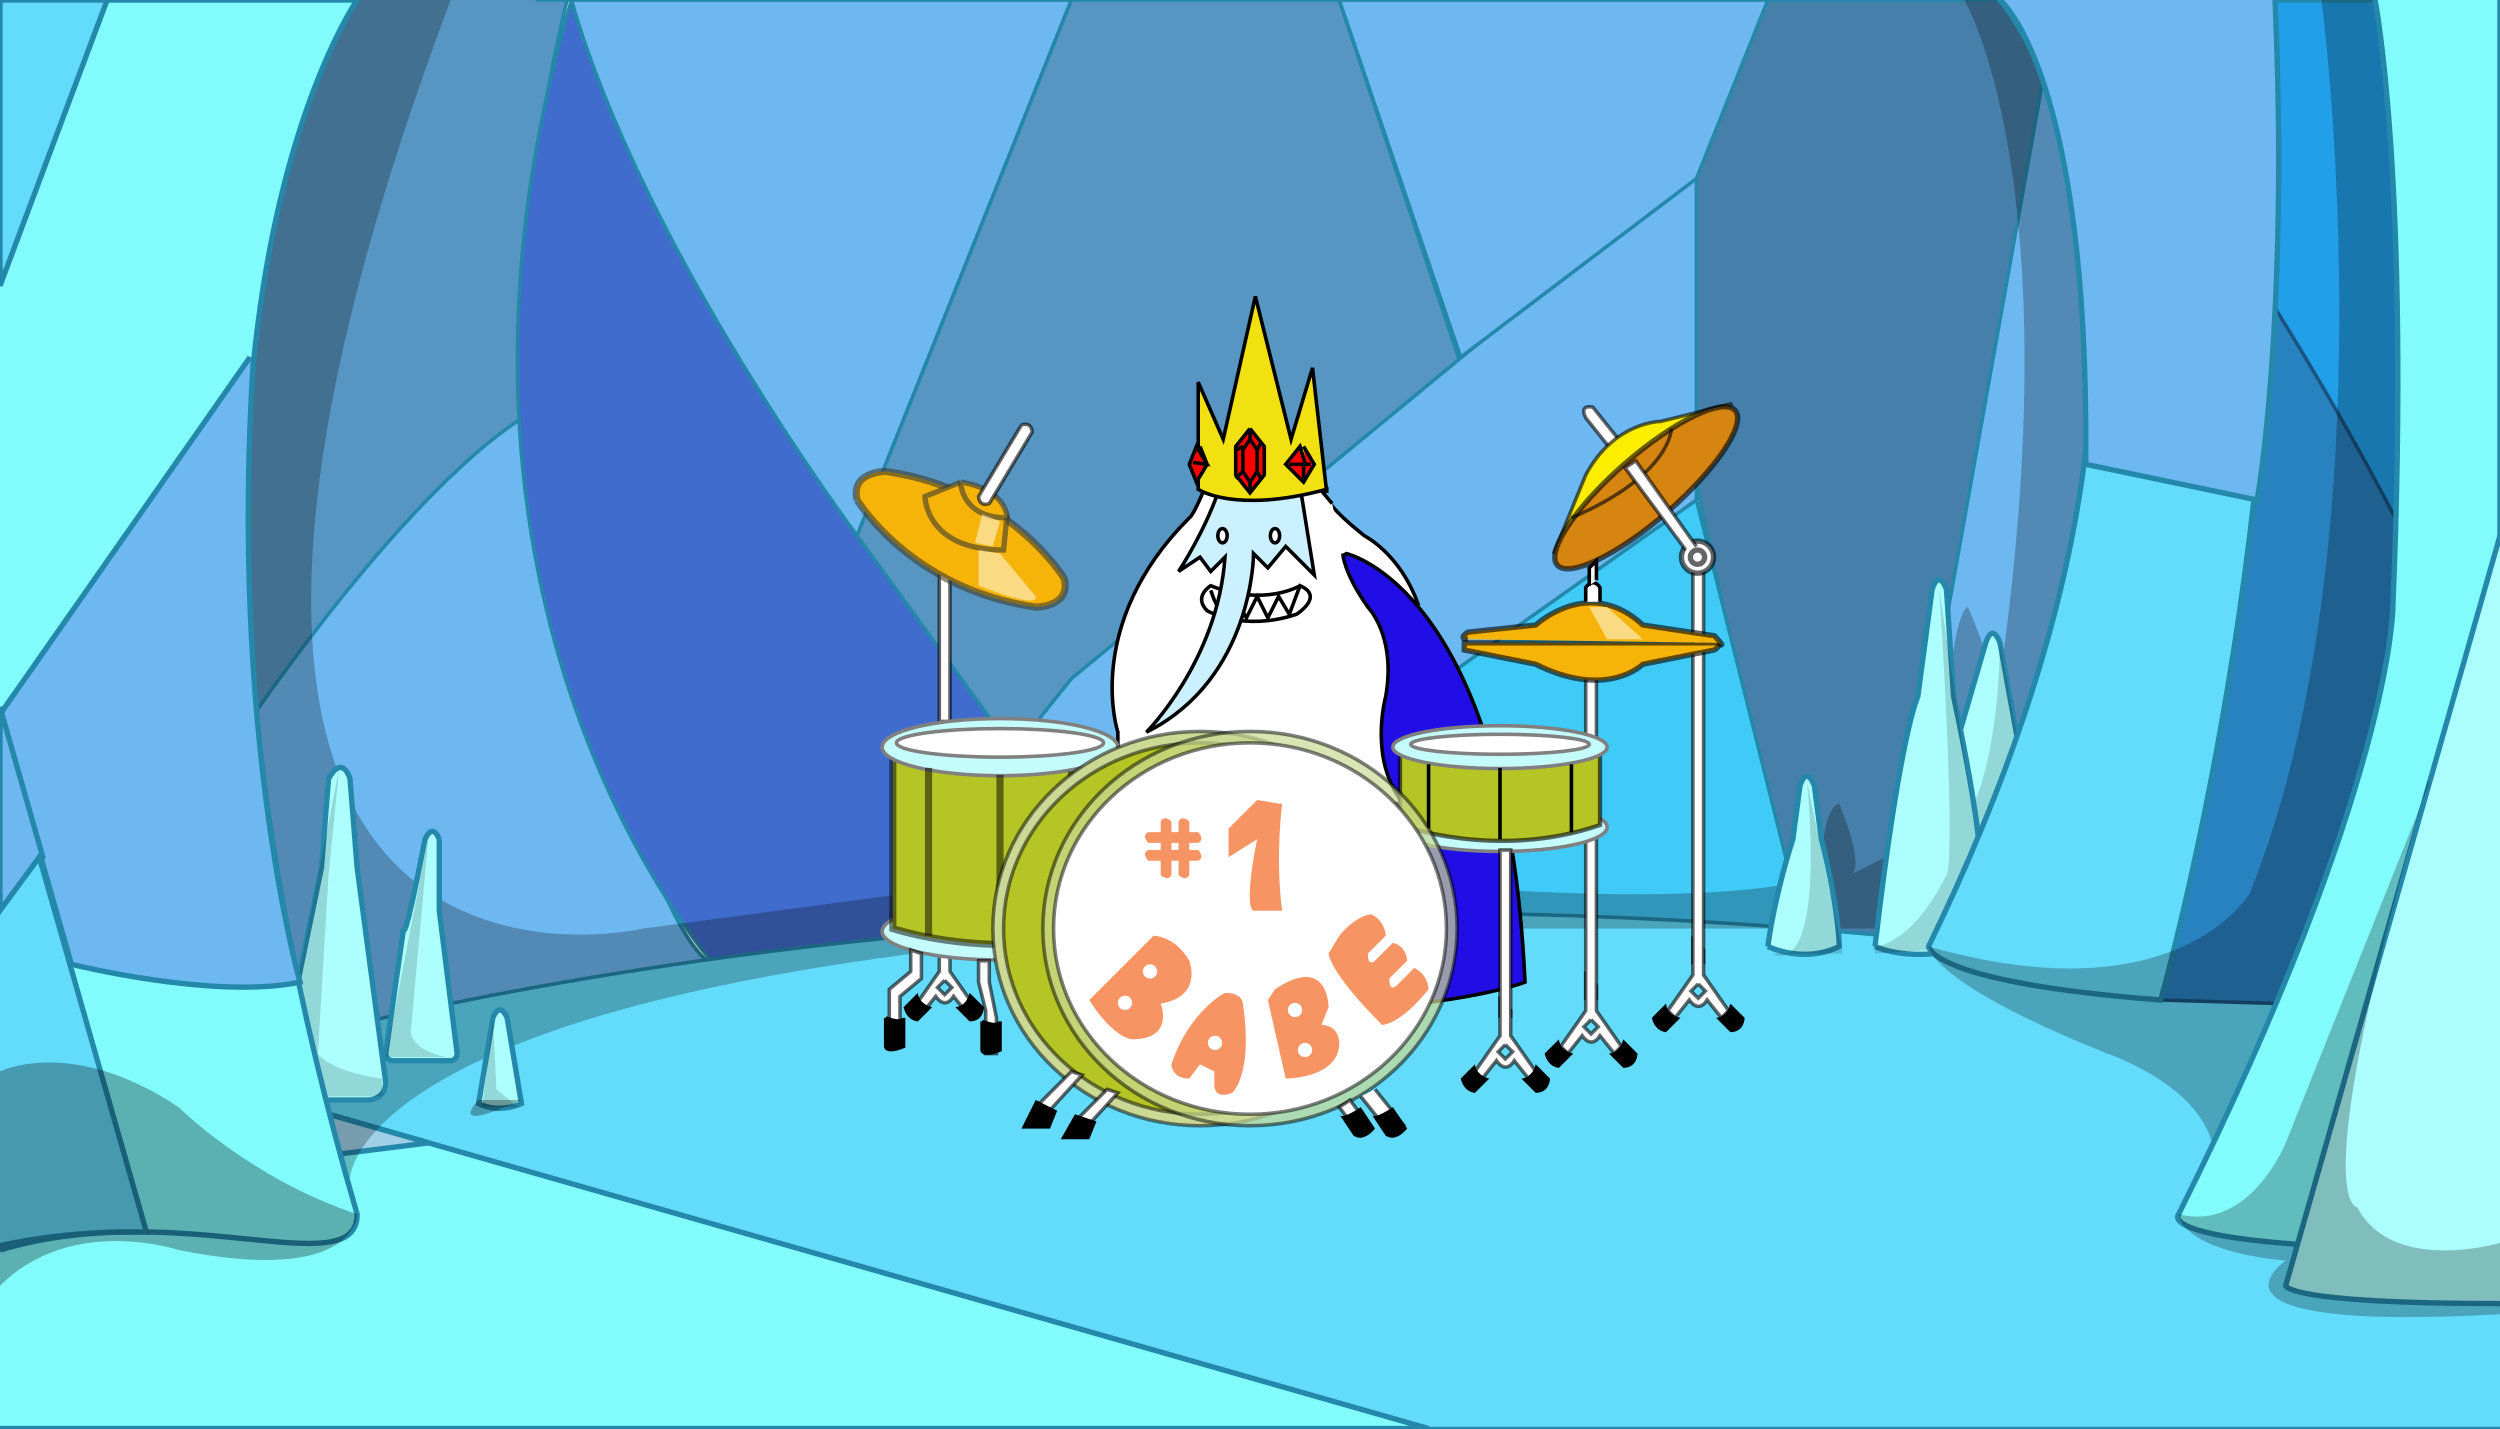
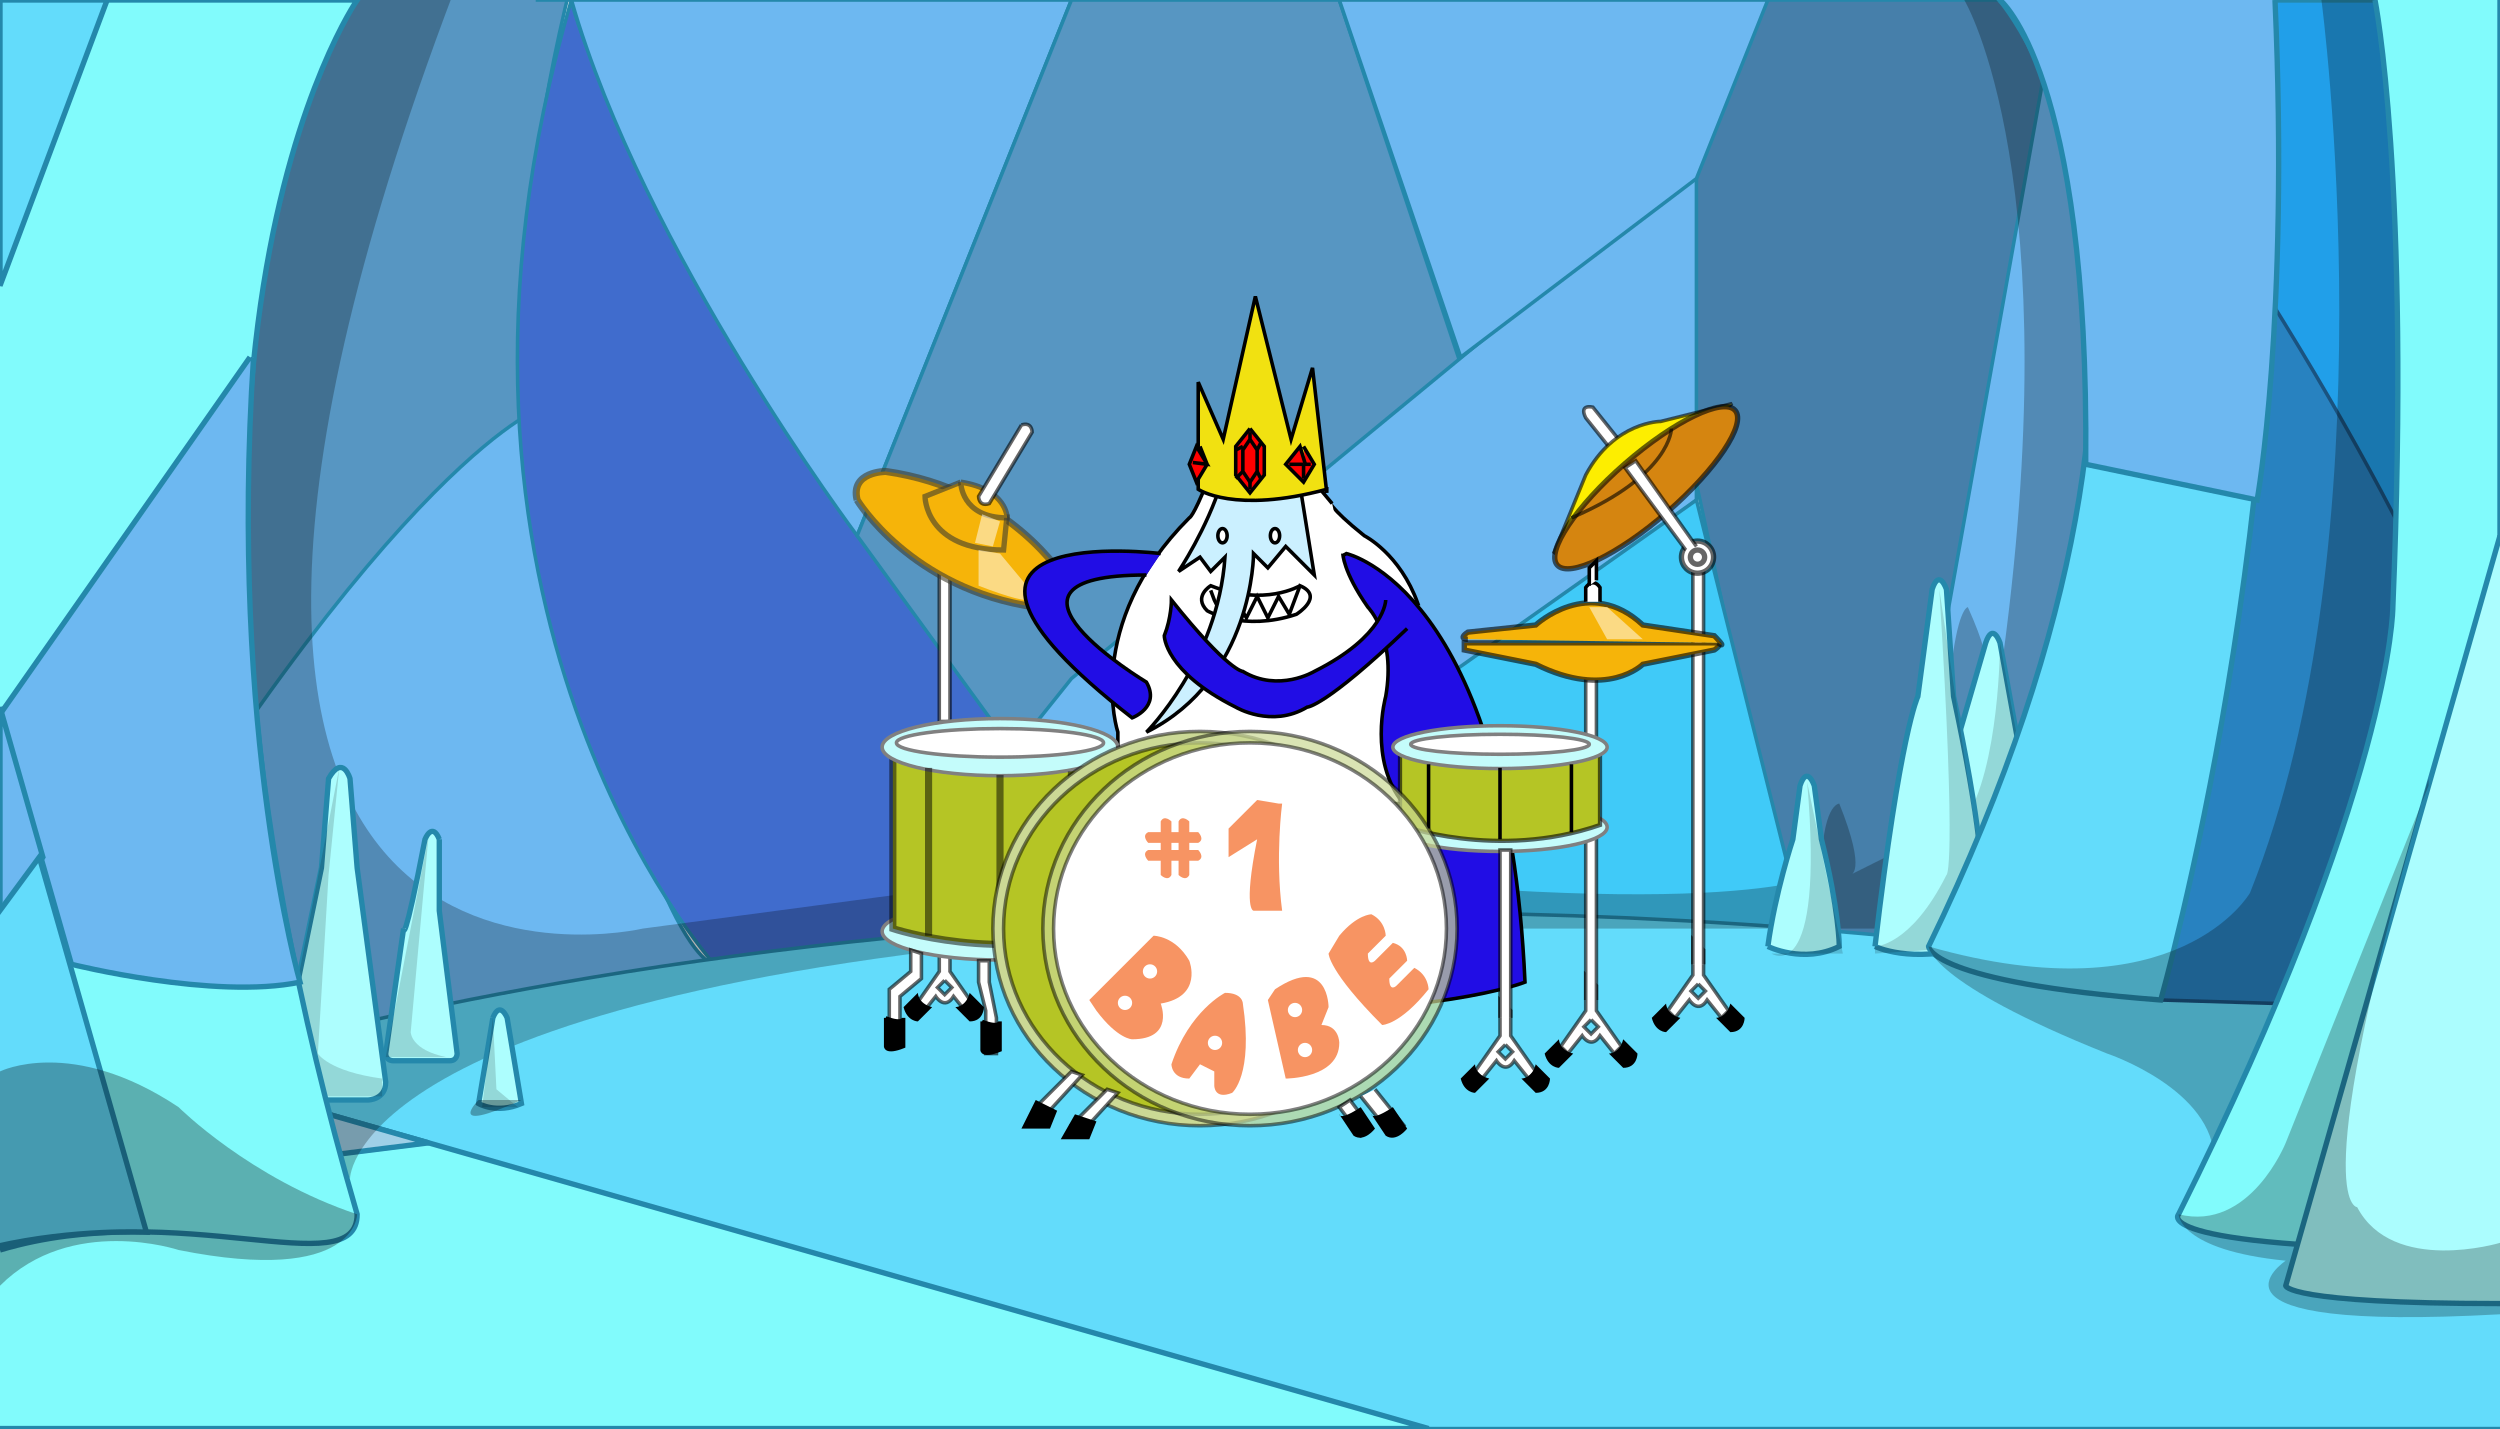
<svg xmlns="http://www.w3.org/2000/svg" height="400" viewBox="0 0 700 400" preserveAspectRatio="xMinYMin meet">
    //background
        //blue
        <path d="M 575 0                 c 0 0, 0 0, 50 0                 c 0 0, 0 0, 0 280                 c 0 0, 0 0, -100 0                 " stroke="#2488AB" fill="#6db8f1" />
        //dark blue
        <path d="M 496 0                 c 0 0, 0 0, 80 0                 c 0 0, 0 0, -50 280                 c 0 0, 0 0, -20 0                 c 0 0, 0 0, -60 -280                 z                 " stroke="#2488AB" fill="#467FAA" />
        //light grey
        <path d="M 0 315                 c 0 0, 80 -150, 150 -200                 c 0 0, -10 -40, 10 -120                 c 0 0, 0 0, -160 0                 z                 " stroke="#2488AB" fill="#5796C2" />
        //blue
        <path d="M 0 315                 c 0 0, 0 0, 200 -45                 c 0 0, -20 0, -50 -155                 c 0 0, -50 20, -150 200                 z                 " stroke="#2488AB" fill="#6db8f1" />
        //dark blue
        <path d="M 160 0                 c 0 0, 10 60, 170 270                 c 0 0, 0 0, -130 0                 c 0 0, -90 -100, -40 -270                 z                 " stroke="#2488AB" fill="#406CCD" />
        //blue
        <path d="M 150 0                 c 0 0, 0 0, 150 0                 c 0 0, 0 0, -60 150                 c 0 0, -60 -80, -80 -150                 z                 " stroke="#2488AB" fill="#6db8f1" />
        //light grey
        <path d="M 300 0                 c 0 0, 0 0, 75 0                 c 0 0, 0 0, 50 150                 c 0 0, 0 0, -105 110                 c 0 0, 0 0, -80 -110                 z                 " stroke="#2488AB" fill="#5796C2" />
        //blue
        <path d="M 470 50                 c 0 0, 0 0, -170 140                 c 0 0, 0 0, -16 20                 c 0 0, 0 0, 36 50                 c 0 0, 0 0, 155 -120                 c 0 0, 0 0, 0 -90                 z                 " stroke="#2488AB" fill="#6db8f1" />
        //light blue
        <path d="M 475 140                 c 0 0, 0 0, 30 120                 c 0 0, 0 0, -200 0                 z                 " stroke="#2488AB" fill="#40CAF8" />
        //blue
        <path d="M 375 0                 c 0 0, 0 0, 120 0                 c 0 0, 0 0, -20 50                 c 0 0, 0 0, -66 50                 z                 " stroke="#2488AB" fill="#6db8f1" />
    //floor
    <g>
    //blue
        <path d="M 50 300                 c 0 0, 300 -100, 700 0                 c 0 0, 0 0, 0 100                 c 0 0, 0 0, -350 0                 z                 " stroke="#2488AB" fill="#63DCFB" />
    //light-blue
        <path d="M 0 315                 c 0 0, 0 0, 50 -15                 c  0 0, 0 0, 350 100                 c 0 0, 0 0, -400 0                 " stroke="#2488AB" stroke-width="1.5" fill="#81FBFC" />
    //light-grey
        <path d="M 50 300                 c 0 0, 0 0, 70 20                 c 0 0, 0 0, -120 15                 z                 " stroke="#2488AB" stroke-width="1.5" fill="#9FD0E7" />
    //shadow
            <path d="M 98 330                     c 0 0, 0 -55, 232 -70                     c 0 0, 0 0, 0 -20                     c 0 0, 0 0, -150 20                     c 0 0, -170 40, -50 -270                      c 0 0, 0 0, -40 0                     c 0 0, 0 0, -50 250                     z                     " fill-opacity="0.25" />
  </g>
    //icicles
            // big left
            <path d="M 78 308                     c 0 0, 0 0, 25 0                     c 0 0, 5 0, 5 -5                     c 0 0, 0 0, -8 -60                     c 0 0, 0 0, -2 -25                     c 0 0, -2 -7, -6 0                     c 0 0, 0 0, -2 25                     c 0 0, 0 0, -12 58                     c 0 0, -2 5, 2 8                                          " stroke="#2488AB" stroke-width="1.5" fill="#ADFEFE" />
            //shadow
            <path d="M 95 215                     c 0 0, 0 0, -3 30                     c 0 0, 0 0, -3 50                     c 0 0, 3 5, 18 7                     c 0 0, 0 0, 0 5                     c 0 0, 0 0, -30 0                     z                     " fill-opacity="0.15" />
    //columns
        
        <path d="M 0 0                 c 0 0, 0 0, 100 0                 c 0 0, -70 100, 0 340                 c 0 20, -50 -5, -100 10                 " stroke="#2488AB" stroke-width="1.5" fill="#81FBFC" />
        // dark blue
        <path d="M 70 100                 c 0 0, 0 0, -70 100                 c 0 0, 0 0, 20 70                 c 0 0, 40 10, 64 5                 c 0 0, -20 -70, -13 -175                 " stroke="#2488AB" stroke-width="1.5" fill="#6db8f1" />
  <path d="M 12 240                 c 0 0, 0 0, -12 18                 c 0 0, 0 0, 0 -60                 z                 " stroke="#2488AB" stroke-width="1.5" fill="#6db8f1" />
        //blue
        <path d="M 11 240                 c 0 0, 0 0, 30 105                 c 0 0, -20 -1, -42 4                 c 0 0, 0 0, -2 -90                 z                 " stroke="#2488AB" stroke-width="1.5" fill="#63DCFB" />
  <path d="M 0 0                 c 0 0, 0 0, 30 0                 c 0 0, 0 0, -30 80                 z                 " stroke="#2488AB" stroke-width="1.5" fill="#63DCFB" />
        //shadow
            <path d="M 0 300                     c 0 0, 20 -10, 50 10                     c 0 0, 20 20, 50 30                     c 0 0, 0 20, -50 10                     c 0 0, -30 -10, -50 10                     " fill-opacity="0.30" />
  <path d="M 630 0                     c 0 0, 0 0, 70 0                     c 0 0, 0 0, 0 250                     c 0 0, 0 0, -50 0                     " stroke="#2488AB" stroke-width="1.5" fill="#219FE9" />
  <path d="M 630 0                     c 0 0, 0 0, -25 280                     c 0 0 , 0 0, 100 3                     c 0 0, 30 -40, -70 -200                     z                     " stroke="#1A5380" fill="#2882C0" />
        //shadow
            <path d="M 550 0                     c 0 0, 30 50, 10 190                     c 0 0, 0 0, -5 0                     c 0 0, 5 0, -4 -20                     c 0 0, -3 0, -5 20                     c 0 0, 0 0, -18 50                     c 0 0, 0 0, -10 5                     c 0 0, 5 0, -3 -20                     c 0 0, -5 0, -5 20                     c 0 0, -30 15, -180 -5                     c 0 0, 0 0, 0 20                     c 0 0, 0 0, 260 0                     c 0 0, 0 0, 0 -270                     " fill-opacity="0.25" />
        //icicles
            //medium
            <path d="M 540 235                     c 0 0, 0 0, 30 0                     c 0 0, 0 0, -10 -55                     c 0 0, -2 -6, -4 0                      c 0 0, 0 0, -16 55                     " stroke="#2488AB" stroke-width="1.5" fill="#ADFEFE" />
            //shadow
            <path d="M 540 235                     c 0 0, 0 0, 30 0                     c 0 0, 0 0, -10 -55                     c 0 0, 0 35, -10 50                     " fill-opacity="0.15" />
            // big
            <path d="M 525 265                     c 0 0, 10 5, 27 0                     c 0 0, 10 0, -5 -70                     c 0 0, 0 0, -2 -30                     c 0 0, -2 -6, -4 0                     c 0 0, 0 0, -4 30                      c 0 0, -5 10, -12 70                     " stroke="#2488AB" stroke-width="1.5" fill="#ADFEFE" />
            //shadow
            <path d="M 525 265                     c 0 0, 10 0, 20 -20                     c 0 0 , 3 0,  -2 -80                     c 0 0, 0 0, 12 80                     c 0 0, 0 0, 0 20                     c 0 0, 0 0, -30 2                     " sttroke="red" fill-opacity="0.15" />
             //small
            <path d="M 495 265                     c 0 0, 10 5, 20 0                     c 0 0 , 0 -10, -5 -30                     c 0 0 , 0 0, -2 -15                     c 0 0 , -2 -6, -4 0                     c 0 0 , 0 0, -2 15                     c 0 0 , -5 15, -7 30                      " stroke="#2488AB" stroke-width="1.5" fill="#ADFEFE" />
            //shadow
            <path d="M 506 219                     c 0 0, 0 0, 10 48                     c 0 0, 0 0, -20 0                     c 0 0, 15 10, 10 -48                     " sttroke="red" fill-opacity="0.15" />
            ///
            <path d="M 560 0                     c 0 0, 70 80, -20 265                     c 0 0, 0 10, 65 15                     c 0 0, 40 -140, 30 -280                     z                     " stroke="#2488AB" stroke-width="1.5" fill="#63DCFB" />
  <path d="M 560 0                     c 0 0, 25 20, 24 130                     c 0 0, 0 0, 48 10                     c 0 0, 9 -50, 5 -140                     " stroke="#2488AB" stroke-width="1.5" fill="#6db8f1" />
            //shadow
            <path d="M 650 0                     c 0 0, 20 150, -20 250                     c 0 0, -20 35, -90 15                     c 0 0, 0 10, 50 30                     c 0 0, 30 10, 30 30                     c 0 0, 0 0, 70 0                     c 0 0, 0 0, 0 -340                     " fill-opacity="0.25" />
  <path d="M 665 0                     c 0 0, 10 50, 5 170                     c 0 0, 0 50, -60 170                     c 0 0, -10 10, 90 10                     c 0 0, 0 0, 0 -350                     " stroke="#2488AB" stroke-width="1.5" fill="#81FBFC" />
  <path d="M 700 150                     c 0 0, 0 0, -60 210                     c 0 0, 0 5, 60 5                     " stroke="#2488AB" stroke-width="1.5" fill="#ABFDFE" />
            //shadow
            <path d="M 680 220                     c 0 0, 0 0, -40 100                     c 0 0, 0 0, 0 0                     c 0 0, -10 25, -30 20                     c 0 0, 0 10, 30 13                     c 0 0, -30 20, 60 15                     c 0 0, 0 0, 0 -20                     c 0 0, -30 9, -40 -10                     c 0 0, -15 0, 20 -120                     " fill-opacity="0.25" />            
         //icicle
            // medium left
            <path d="M 123 235                     c 0 0, 0 0, 0 20                     c 0 0, 0 0, 5 40                     c 0 0, 0 2, -2 2                     c 0 0, 0 0, -16 0                     c 0 0, -2 0, -2 -2                     c 0 0, 0 0, 5 -35                     c 0 0, 0 6, 6 -25                     c 0 0, 2 -5, 4 0                     " stroke="#2488AB" stroke-width="1.5" fill="#ADFEFE" />
            //shadow
            <path d="M 120 234                     c 0 0, 0 0, -5 55                     c 0 0, 0 5, 10 7                     c 0 0, 0 0, -17 0                     z                     " fill-opacity="0.15" />
            //small left
            <path d="M 138 285                     c 0 0, 0 0, -2 12                     c 0 0, 0 0, -2 12                     c 0 0, 5 3, 12 0                     c 0 0, 0 0, -2 -12                     c 0 0, 0 0, -2 -12                     c 0 0, -2 -5, -4 0                     " stroke="#2488AB" stroke-width="1.5" fill="#ADFEFE" />
            //shadow
            <path d="M 138 285                     c 0 0, 0 0, 1 20                     c 0 0, 0 0, 6 5                     c 0 0, 0 0, -10 0                     z                     " sttroke="red" fill-opacity="0.15" />
            //shadow
            <path d="M 134 308                     c 0 0, -10 10, 12 0                     c 0 0, 0 0, 0 0                     " fill-opacity="0.30" />
  <g>
    //drum cymbals
        //left
            //body center
            <path d="M263 152                     c 0 0, 0 0, 0 50                     c 0 0, 0 0, 3 0                     c 0 0, 0 0, 0 -48                     z                     " stroke="black" stroke-opacity="0.6" fill="white" />
            //cymbal
            <path d="M240 140                     c 0 0, 15 25, 50 30                     c 0 0, 10 0, 8 -8                     c 0 0, -15 -25, -50 -30                     c 0 0, -10 0, -8 8                     " stroke="#3F3C2E" stroke-width="2" stroke-opacity="0.6" fill="#F6B409" />
    <path d="M269 135                     c 0 0, 0 0, -10 4                     c 0 0, 0 15, 22 15                     c 0 0, 0 0, 1 -10                     " stroke="#3F3C2E" stroke-width="1.5" stroke-opacity="0.6" fill="#F6B409" />
    <path d="M269 135                     c 0 0, 0 10, 13 10                     c 0 0, 0 -8, -13 -10                     " stroke="#3F3C2E" stroke-width="1.5" stroke-opacity="0.6" fill="#F6B409" />
            //leg
            <path d="M 263 262                     c 0 0, 0 0, 0 10                     c 0 0, 0 0, -7 10                     c 0 0, 0 0, 2 2                     c 0 0, 0 0, 4 -5                      c 0 0, 2.5 4, 5 0                     c 0 0, 0 0, 4 5                     c 0 0, 0 0, 2 -2                     c 0 0, 0 0, -7 -10                     c 0 0, 0 0, 0 -7                     z                     " stroke="black" stroke-opacity="0.6" fill="white" />
    <path d="M 264.5 274.5                     c 0 0, 0 0, -2 2                     c 0 0, 0 0, 2 2                     c 0 0, 0 0, 2 -2                     c 0 0, 0 0, -2 -2                     " stroke="black" stroke-opacity="0.6" fill="#63DCFB" />
    <path d="M 257 278                     c 0 0 , 0 3, 4 4                     c 0 0, 0 0, -4 4                     c 0 0, -3 0, -4 -4                     z                     " />
    <path d="M 271.5 278                     c 0 0 , 0 0, 4 4                     c 0 0, 0 4, -4 4                     c 0 0, 0 0, -4 -4                     c 0 0, 3 0, 4 -4                     " />
            //body top
            <path d="M286 119                     c 0 0, 0 0, -12 20                     c 0 0, 0 3, 3 2                     c 0 0, 0 0, 12 -20                     c 0 0, 0 -3, -3 -2                     " stroke="black" stroke-opacity="0.6" fill="white" />
            //light
            <path d="M 275 144                     c 0 0, 0 0, 5 2                     c 0 0, 0 0, -2 7                     c 0 0, 0 0, -5 -1                     " fill="white" fill-opacity="0.5" />
    <path d="M 280 155                     c 0 0, 0 0, 10 12                     c 0 0, 2 4, -16 -3                     c 0 0, 0 0, 0 -10                     " fill="white" fill-opacity="0.5" />
        //right
            //leg
            <path d="M 474 263                     c 0 0, 0 0, 0 10                     c 0 0, 0 0, -7 10                     c 0 0, 0 0, 2 2                     c 0 0, 0 0, 4 -5                      c 0 0, 2.5 4, 5 0                     c 0 0, 0 0, 4 5                     c 0 0, 0 0, 2 -2                     c 0 0, 0 0, -7 -10                     c 0 0, 0 0, 0 -7                     z                     " stroke="black" stroke-opacity="0.6" fill="white" />
    <path d="M 475.5 275.5                     c 0 0, 0 0, -2 2                     c 0 0, 0 0, 2 2                     c 0 0, 0 0, 2 -2                     c 0 0, 0 0, -2 -2                     " stroke="black" stroke-opacity="0.6" fill="#63DCFB" />
    <path d="M 466.5 281                     c 0 0 , 0 3, 4 4                     c 0 0, 0 0, -4 4                     c 0 0, -3 0, -4 -4                     z                     " />
    <path d="M 484.5 281                     c 0 0 , 0 0, 4 4                     c 0 0, 0 4, -4 4                     c 0 0, 0 0, -4 -4                     c 0 0, 3 0, 4 -4                     " />
        //body center
            <path d="M474 270                     c 0 0, 0 0, 0 -110                     c 0 0, 0 0, 3 0                     c 0 0, 0 0, 0 110                     " stroke="black" stroke-opacity="0.6" fill="white" />
        //body top
            <path d="M454 124                     c 0 0, 0 0, -8 -10                     c 0 0, -4 -1, -2 3                     c 0 0, 0 0, 8 10                     z                     " stroke="black" stroke-opacity="0.6" fill="white" />
        //cymbal 
            <path d="M 485 113                     c 0 0, 0 0, -20 5                     c 0 0, -13 0, -21 15                     c 0 0, 0 0, -9 22                     z                     " stroke="black" stroke-opacity="0.6" fill="#fdee00" />
    <ellipse rx="9" ry="33" cx="50%" cy="55%" stroke="black" stroke-opacity="0.6" stroke-width="1.5" fill="#D58510" transform="rotate(49 497 300)" />
    <path d="M 468 120                     c 0 0, 0 13, -28 25                     " stroke="black" stroke-opacity="0.6" fill="none" />
        //body medium
            <circle r="4.5" cx="67.9%" cy="39%" stroke="black" stroke-opacity="0.6" stroke-width="1.5" fill="white" />
    <circle r="2" cx="67.9%" cy="39%" stroke="black" stroke-width="1.5" stroke-opacity="0.6" fill="white" />
    <path d="M475 153                     c 0 0, 0 0, -17 -24                     c 0 0, 0 0, -3 2                     c 0 0, 0 0, 17 23                     " stroke="black" stroke-opacity="0.6" fill="white" />
        //medium
            //leg
                <path d="M 444 273                         c 0 0, 0 0, 0 10                         c 0 0, 0 0, -7 10                         c 0 0, 0 0, 2 2                         c 0 0, 0 0, 4 -5                          c 0 0, 2.5 4, 5 0                         c 0 0, 0 0, 4 5                         c 0 0, 0 0, 2 -2                         c 0 0, 0 0, -7 -10                         c 0 0, 0 0, 0 -7                         z                         " stroke="black" stroke-opacity="0.6" fill="white" />
    <path d="M 445.5 285.5                         c 0 0, 0 0, -2 2                         c 0 0, 0 0, 2 2                         c 0 0, 0 0, 2 -2                         c 0 0, 0 0, -2 -2                         " stroke="black" stroke-opacity="0.6" fill="#63DCFB" />
    <path d="M 436.5 291                         c 0 0 , 0 3, 4 4                         c 0 0, 0 0, -4 4                         c 0 0, -3 0, -4 -4                         z                         " />
    <path d="M 454.5 291                         c 0 0 , 0 0, 4 4                         c 0 0, 0 4, -4 4                         c 0 0, 0 0, -4 -4                         c 0 0, 3 0, 4 -4                         " />
            //body center
                <path d="M444 280                         c 0 0, 0 0, 0 -90                         c 0 0, 0 0, 3 0                         c 0 0, 0 0, 0 90                                                  " stroke="black" stroke-opacity="0.6" fill="white" />
            //cymbal
                <path d="M 410 180                         c 0 0, 0 0, 70 0                         c 0 0, 3 0, 0 2                         c 0 0, 0 0, -20 4                         c 0 0, -10 10, -30 0                         c 0 0, 0 0, -20 -4                         c 0 0, 0 0, 0 0                         z                         " stroke="black" stroke-width="1.5" stroke-opacity="0.6" fill="#F6B409" />
    <path d="M 411 179                         c 0 0, -3 0, 0 -2                         c 0 0, 0 0, 19 -2                         c 0 0, 15 -14, 30 0                         c 0 0, 0 0, 20 3                         c 0 0, 4 4, 1 2                         " stroke="black" stroke-width="1.5" stroke-opacity="0.6" fill="#F6B409" />
            //body top
            <path d="M 444 168.5                     c 0 0, 0 0, 0 -4                     c 0 0, 2 -3, 4 0                     c 0 0, 0 0, 0 4                                          " stroke="black" stroke-width="1" fill="white" />
    <path d="M 445 164                     c 0 0, 0 0, 0 -5                     c 0 0, 0 0, 2 -2                     c 0 0, 0 0, 0 5.5                     c 0 0, 0 0, 0 0                     " stroke="black" stroke-width="1" fill="white" />
            //light
                <path d="M 445 170                         c 0 0, 0 0, 5 9                         c 0 0, 0 0, 10 0                         c 0 0, 0 0, -10 -9                         z                         " fill="white" fill-opacity="0.5" />
    //iceKing
    <g>
    //beard right part
        <path d="M 372 140                 c 0 0, 0 2, 10 10                 c 0 0, 10 5, 15 19                 c 0 0, 0 0, -30 0                 " stroke="black" fill="white" />
    //clothes
        <path d="M 377 155                 c 0 0, 45 10, 50 120                 c 0 0, -25 10, -90 8                 c 0 0, -10 -50, 10 -110                 z                 " stroke="black" fill="#210DE5" />
    //beard center 
        <path d="M 376 155                 c 0 0, 0 5, 7 15                 c 0 0, 8 8, 5 25                 c 0 0, -5 18, 5 30                 c 0 0, 0 0, -80 0                 c 0 0, 0 0, 0 -20                 c 0 0, -10 -30, 20 -60                 c 0 0, 1 0, 5 -10                 c 0 0, 0 0, 30 0                 c 0 0, 0 0, 5 6                 " stroke="black" fill="white" />
    //mouth
        <path d="M 364 164                 c 0 0, -10 6, -25 0                 c 0 0, -5 3, -1 7                 c 0 0, 10 6, 25 1                 c 0 0, 8 -5, 1 -8                 c 0 0, 0 0, -3 8                 c 0 0, 0 0, -3 -5                 c 0 0, 0 0, -3 6                 c 0 0, 0 0, -3 -6                 c 0 0, 0 0, -3 6                 c 0 0, 0 0, -3 -5                 c 0 0, 0 0, -3 6                 c 0 0, 0 0, -3 -6                 c 0 0, 0 0, -1 -2.7                 " stroke="black" fill="white" />
    //face
        <path d="M 364 136                 c 0 0, 0 0, 4 25                 c 0 0 , 0 0, -8 -8                 c 0 0 , 0 0, -5 6                 c 0 0 , 0 0, -4 -4                 c 0 0 , 0 35, -30 50                 c 0 0 , 20 -20, 22 -49                 c 0 0 , 0 0, -4 4                 c 0 0 , 0 0, -3 -4                 c 0 0, 0 0, -6 4                 c 0 0, 8 -12, 12 -25                 " stroke="black" fill="#CBF0FF" />
    //crown
        <path d="M 371.5 138                 c 0 0, 0 0, -4 -35                 c 0 0, 0 0, -6 20                 c 0 0, 0 0, -10 -40                 c 0 0, 0 0, -9 40                 c 0 0, 0 0, -7 -16                 c 0 0, 0 0, 0 30                 c 0 0, 10 7, 36 0                 z                 " stroke="black" fill="#F1E111" />
    //stone center
        <path d="M 350 120                 c 0 0, 0 0, 4 5                 c 0 0, 0 0, 0 8                 c 0 0, 0 0, -4 5                 c 0 0, 0 0, -4 -5                 c 0 0, 0 0, 0 -8                 c 0 0, 0 0, 4 -5                 " stroke="black" fill="red" />
      <path d="M 350 123                 c 0 0, 0 0, 2 3                 c 0 0, 0 0, 0 6                 c 0 0, 0 0, -2 3                 c 0 0, 0 0, -2 -3                 c 0 0, 0 0, 0 -6                 c 0 0, 0 0, 2 -3                 c 0 0, 0 0, 0 -2                 " stroke="black" fill="red" />
      <path d="M 352 126                 c 0 0, 0 0, 1 -2                 " stroke="black" fill="red" />
      <path d="M 352 132                 c 0 0, 0 0, 1 2                 " stroke="black" fill="red" />
      <path d="M 350 135                 c 0 0, 0 0, 0 2                 " stroke="black" fill="red" />
      <path d="M 348 132                 c 0 0, 0 0, -2 2                 " stroke="black" fill="red" />
      <path d="M 348 125                 c 0 0, 0 0, -2 1                 " stroke="black" fill="red" />
    //stone right
        <path d="M 365 125                 c 0 0, 0 0, 3 5                 c 0 0, 0 0, -3 5                 c 0 0, 0 0, -5 -5                 c 0 0, 0 0, 4 -5                 c 0 0, 0 0, 1.5 5                 " stroke="black" fill="red" />
      <path d="M 365 130                 c 0 0, 0 0, 2 0                 " stroke="black" fill="red" />
      <path d="M 365 130                 c 0 0, 0 0, 0 4                 " stroke="black" fill="red" />
      <path d="M 365 130                 c 0 0, 0 0, -4 0                 " stroke="black" fill="red" />
    //stone left
        <path d="M 336 125                 c 0 0, 0 0, 2 5                 c 0 0, 0 0, -3 5                 c 0 0, 0 0, -2 -5                 c 0 0, 0 0, 2 -5                 c 0 0, 0 0, 3 5                 c 0 0 ,0 0 , -4 -0.5                 " stroke="black" fill="red" />
    //eyes
         <ellipse rx="1.3" ry="2" cx="51%" cy="37.5%" stroke="black" fill="white" />
      <ellipse rx="1.3" ry="2" cx="48.9%" cy="37.5%" stroke="black" fill="white" />
+     //h r 
+         <path d="M 388 168                 c 0 0, 0 10, -20 20                 c 0 0 , -10 6, -20 0                 c 0 0, -4 0, -20 -20                 c 0 0, 0 5, -2 10                 c 0 0, 0 10, 20 20                 c 0 0 , 10 6, 20 0                 c 0 0, 5 0, 28 -22                 " stroke="black" fill="#210DE5" />
+     //h l 
+         <path d="M 325 155                 c 0 0, -80 -10, -8 46                 c 0 0, 8 -3, 4 -10                 c 0 0, -50 -30, 0 -30                 " stroke="black" fill="#210DE5" />
    </g>
    //drums
        //medium
            <ellipse rx="33" ry="2%" cx="40%" cy="65.2%" fill="#C4FCFB" stroke="grey" />
    <path d="M 250 210                     c 0 0, 0 0, 0 50                     c 0 0, 30 10, 60 0                     c 0 0, 0 0, 0 -50                     c 0 0, 0 0, -20 0                     c 0 0, 0 0, 30 0                     " stroke="black" stroke-opacity="0.5" stroke-width="2" fill="#B5C525" />
    <ellipse rx="33" ry="2%" cx="40%" cy="52.3%" fill="#C4FCFB" stroke="grey" />
    <ellipse rx="29" ry="1%" cx="40%" cy="52%" fill="white" stroke="grey" />
    <path d="M 260 215                     c 0 0, 0 0, 0 47                     " stroke="black" stroke-width="2" stroke-opacity="0.5" />
    <path d="M 280 217                     c 0 0, 0 0, 0 47                     " stroke="black" stroke-width="2" stroke-opacity="0.5" />
    <path d="M 300 216                     c 0 0, 0 0, 0 47                     " stroke="black" stroke-width="2" stroke-opacity="0.5" />
        //legs 
            //left
            <path d="M255 266                     c 0 0, 0 0, 0 6                     c 0 0, 0 0, -6 5                     c 0 0, 0 0, 0 12                     c 0 0, 0 0, 3 0                     c 0 0, 0 0, 0 -10                     c 0 0, 0 0, 6 -5                     c 0 0, 0 0, 0 -7                     z                     " stroke="black" stroke-opacity="0.6" fill="white" />
    <path d="M248 285                     c 0 0, 0 0, 0 8                     c 0 0, 0 2, 5 0                     c 0 0, 0 0, 0 -8                     c 0 0, 0 2, -5 0                     " stroke="black" />
            //right
            <path d="M274 269                     c 0 0, 0 0, 0 6                     c 0 0, 0 0, 2 8                     c 0 0, 0 0, 0 12                     c 0 0, 0 0, 3 0                     c 0 0, 0 0, 0 -10                     c 0 0, 0 0, -2 -10                     c 0 0, 0 0, 0 -6                     z                     " stroke="black" stroke-opacity="0.6" fill="white" />
    <path d="M275 286                     c 0 0, 0 0, 0 8                     c 0 0, 0 2, 5 0                     c 0 0, 0 0, 0 -8                     c 0 0, 0 2, -5 0                     " stroke="black" />
        //small
            <ellipse rx="30" ry="1.7%" cx="60%" cy="57.9%" fill="#C4FCFB" stroke="grey" />
    <path d="M 392 210                     c 0 0, 0 0, 0 21                     c 0 0, 27 10, 56 0                     c 0 0, 0 0, 0 -21                     " stroke="black" stroke-opacity="0.6" stroke-width="1.2" fill="#B5C525" />
    <ellipse rx="30" ry="1.5%" cx="60%" cy="52.3%" fill="#C4FCFB" stroke="grey" />
    <ellipse rx="25" ry="0.7%" cx="60%" cy="52.1%" fill="white" stroke="grey" />
    <path d="M 400 214                     c 0 0, 0 0, 0 18                     " stroke="black" />
    <path d="M 420 215                     c 0 0, 0 0, 0 20                     " stroke="black" />
    <path d="M 440 214                     c 0 0, 0 0, 0 19                     " stroke="black" />

        //leg
            <path d="M 420 280                     c 0 0, 0 0, 0 10                     c 0 0, 0 0, -7 10                     c 0 0, 0 0, 2 2                     c 0 0, 0 0, 4 -5                      c 0 0, 2.5 4, 5 0                     c 0 0, 0 0, 4 5                     c 0 0, 0 0, 2 -2                     c 0 0, 0 0, -7 -10                     c 0 0, 0 0, 0 -7                     z                     " stroke="black" stroke-opacity="0.6" fill="white" />
    <path d="M 421.5 292.5                     c 0 0, 0 0, -2 2                     c 0 0, 0 0, 2 2                     c 0 0, 0 0, 2 -2                     c 0 0, 0 0, -2 -2                     " stroke="black" stroke-opacity="0.6" fill="#63DCFB" />
    <path d="M 413 298                     c 0 0 , 0 3, 4 4                     c 0 0, 0 0, -4 4                     c 0 0, -3 0, -4 -4                     z                     " />
    <path d="M 430 298                     c 0 0 , 0 0, 4 4                     c 0 0, 0 4, -4 4                     c 0 0, 0 0, -4 -4                     c 0 0, 3 0, 4 -4                     " />
        //body center
            <path d="M420 285                     c 0 0, 0 0, 0 -47                     c 0 0, 0 0, 3 0                     c 0 0, 0 0, 0 47                     " stroke="black" stroke-opacity="0.6" fill="white" />
        //big
            //grey
            <ellipse rx="58" ry="13.8%" cx="48%" cy="65%" fill="#CBD995" stroke="black" stroke-opacity="0.5" />
            //green
            <ellipse rx="55" ry="13%" cx="48%" cy="65%" fill="#B5C525" stroke="black" stroke-opacity="0.5" />
            //grey
            <ellipse rx="58" ry="13.8%" cx="50%" cy="65%" fill="#CBD995" fill-opacity="0.7" stroke="black" stroke-opacity="0.5" />
            //green
            <ellipse rx="55" ry="13%" cx="50%" cy="65%" fill="white" stroke="black" stroke-opacity="0.5" />
    <g>
            //legs left
                <path d="M 300 300                         c 0 0, 0 0, -10 10                         c 0 0, 0 0, 2 3                         c 0 0, 0 0, 11 -12                         z                         " stroke="black" stroke-opacity="0.6" fill="white" />
      <path d="M 290 308                         c 0 0, 0 0, 6 3                         c 0 0, 0 0, -2 5                         c 0 0 , 0 0, -8 0                         z                         " />
                //2
                <path d="M 310 305                         c 0 0, 0 0, -10 10                         c 0 0, 0 0, 2 3                         c 0 0, 0 0, 11 -12                         z                         " stroke="black" stroke-opacity="0.6" fill="white" />
      <path d="M 301 312                         c 0 0, 0 0, 6 2                         c 0 0, 0 0, -2 5                         c 0 0 , 0 0, -8 0                         z                         " />
            //legs right
                <path d="M 385 305                         c 0 0, 0 0, 8 10                         c 0 0, 0 0, -4 2                         c 0 0, 0 0, -8 -10                         " stroke="black" stroke-opacity="0.6" fill="white" />
      <path d="M 384 312                         c 0 0, 0 2, 6 -2                         c 0 0, 0 0, 4 6                         c 0 0, -3 4, -6 2                         z                         " />
                //2
                <path d="M 378 308                         c 0 0, 0 0, 6 8                         c 0 0, 0 0, -3 2                         c 0 0, 0 0, -6 -8                         z                         " stroke="black" stroke-opacity="0.6" fill="white" />
      <path d="M 375 312                         c 0 0, 0 2, 6 -2                         c 0 0, 0 0, 4 6                         c 0 0, -3 4, -6 2                         z                         " />
    </g>
  </g>
    //words on the big drum
    <g>
        //1
        <path d="M 359 225                 c 0 0, -2 15, 0 30                 c 0 0, 0 0, -8 0                 c 0 0, -3 0, 1 -20                 c 0 0, 0 0, -8 5                 c 0 0, 0 0, 0 -8                 c 0 0, 0 0, 8 -8                 c 0 0, 0 0, 6 1                 z                 " fill="#F79463" />
        //#
        <path d="M 330 230                 c 0 0, 0 0, 0 15                 c 0 0, 2 2, 3 0                 c 0 0, 0 0, 0 -15                 c 0 0, -2 -2, -3 0                 " fill="#F79463" />
    <path d="M 325 230                 c 0 0, 0 0, 0 15                 c 0 0, 2 2, 3 0                 c 0 0, 0 0, 0 -15                 c 0 0, -2 -2, -3 0                 " fill="#F79463" />
    <path d="M 321.5 233                 c 0 0, 0 0, 14 0                 c 0 0, 2 2, 0 3                 c 0 0, 0 0, -14 0                 c 0 0, -2 -2, 0 -3                 " fill="#F79463" />
    <path d="M 321.5 238                 c 0 0, 0 0, 14 0                 c 0 0, 2 2, 0 3                 c 0 0, 0 0, -14 0                 c 0 0, -2 -2, 0 -3                 " fill="#F79463" />
        //B
        <path d="M 305 280                 c 0 0,0 0, 18 -18                 c 0 0, 6 0, 10 7                 c 0 0, 4 10, -8 12                 c 0 0, 4 10, -8 10                 c 0 0, -4 0, -10 -8                 z                 " fill="#F79463" />
        //A
        <path d="M 343 278                 c 0 0, -10 5, -15 20                 c 0 0, 0 4, 5 4                 c 0 0, 0 0, 3 -4                 c 0 0, 0 0, 4 2                 c 0 0, 0 0, 0 4                 c 0 0, 0 4, 5 2                 c 0 0, 6 -5, 3 -25                 c 0 0, 0 -3, -5 -3                 " fill="#F79463" />
        //B
        <path d="M 355 280                 c 0 0,0 0, 5 22                 c 0 0, 15 0, 15 -10                 c 0 0, 0 -5, -5 -5                 c 0 0, 0 0, 2 -5                 c 0 0, 0 -15, -15 -5                 z                 " fill="#F79463" />
        //E
        <path d="M 372 267                 c 0 0, 0 5, 15 20                 c 0 0, 5 0, 13 -10                 c 0 0, 0 -4, -4 -6                 c 0 0, 0 0, -5 5                 c 0 0, -2 2, -2 -2                 c 0 0, 0 0, 5 -5                 c 0 0, 0 -4, -4 -5                 c 0 0, 0 0, -5 5                 c 0 0, -2 2, -2 -2                 c 0 0, 0 0, 5 -5                 c 0 0, 0 -4, -4 -6                 c 0 0, -4 0, -9 6                 z                 " fill="#F79463" />
        //ooo
            <ellipse rx="2" ry="2" cx="46%" cy="68%" fill="white" />
    <ellipse rx="2" ry="2" cx="45%" cy="70.2%" fill="white" />
    <ellipse rx="2" ry="2" cx="48.6%" cy="73%" fill="white" />
    <ellipse rx="2" ry="2" cx="51.8%" cy="70.7%" fill="white" />
    <ellipse rx="2" ry="2" cx="52.2%" cy="73.5%" fill="white" />
  </g>
</svg>
